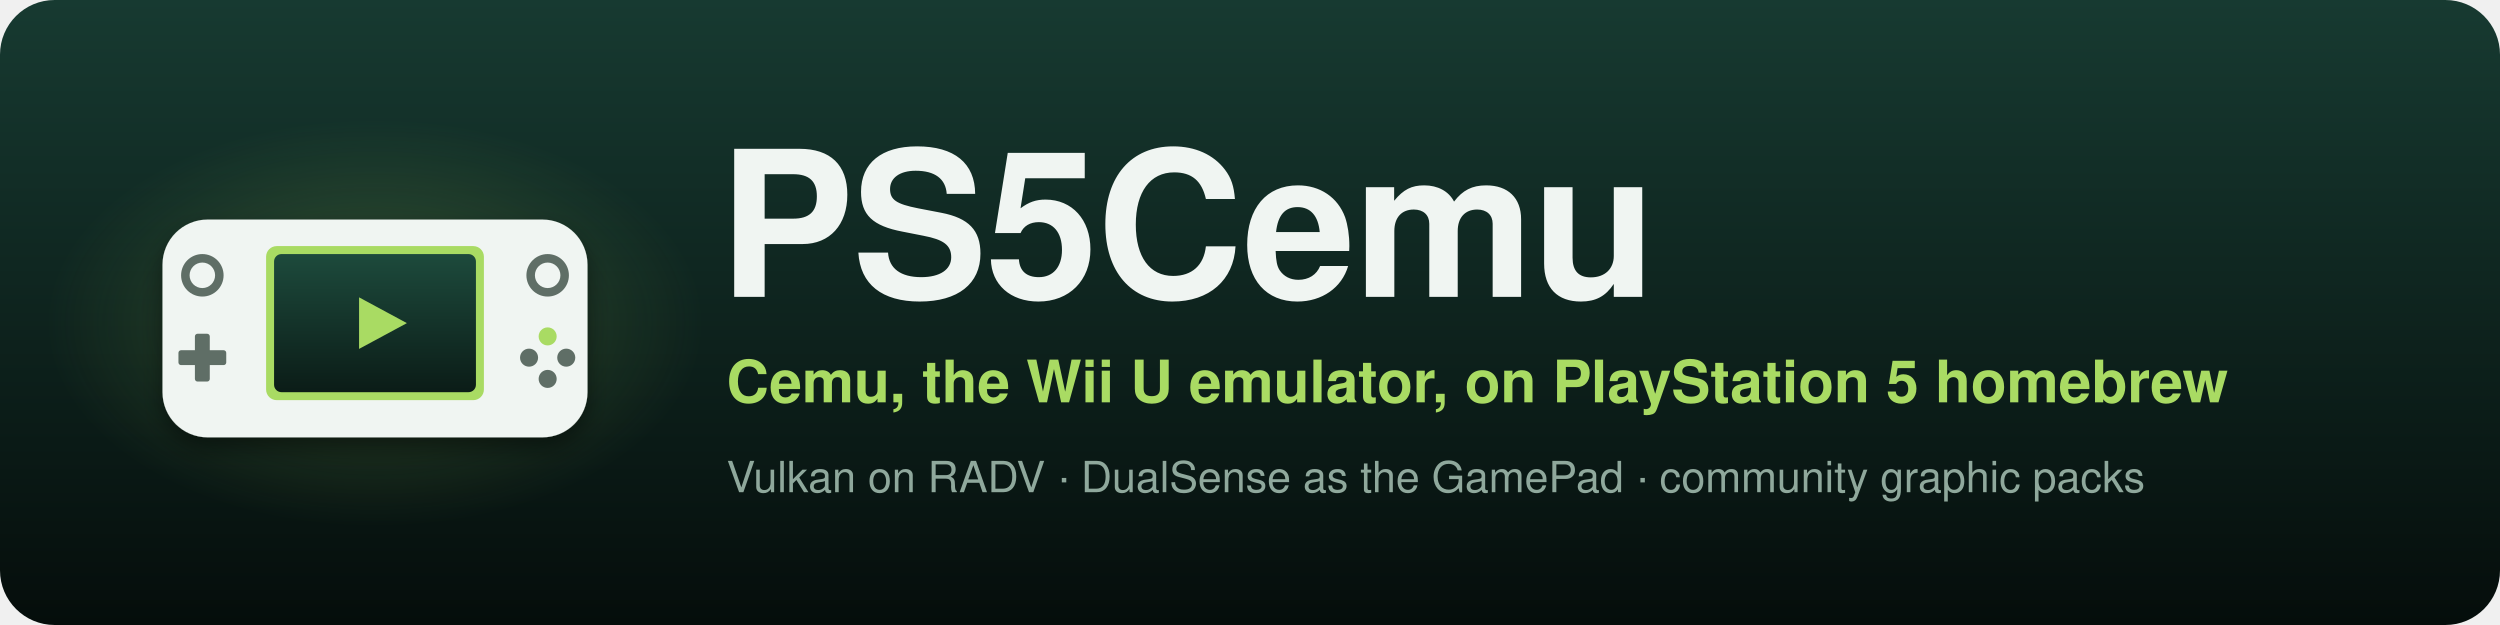
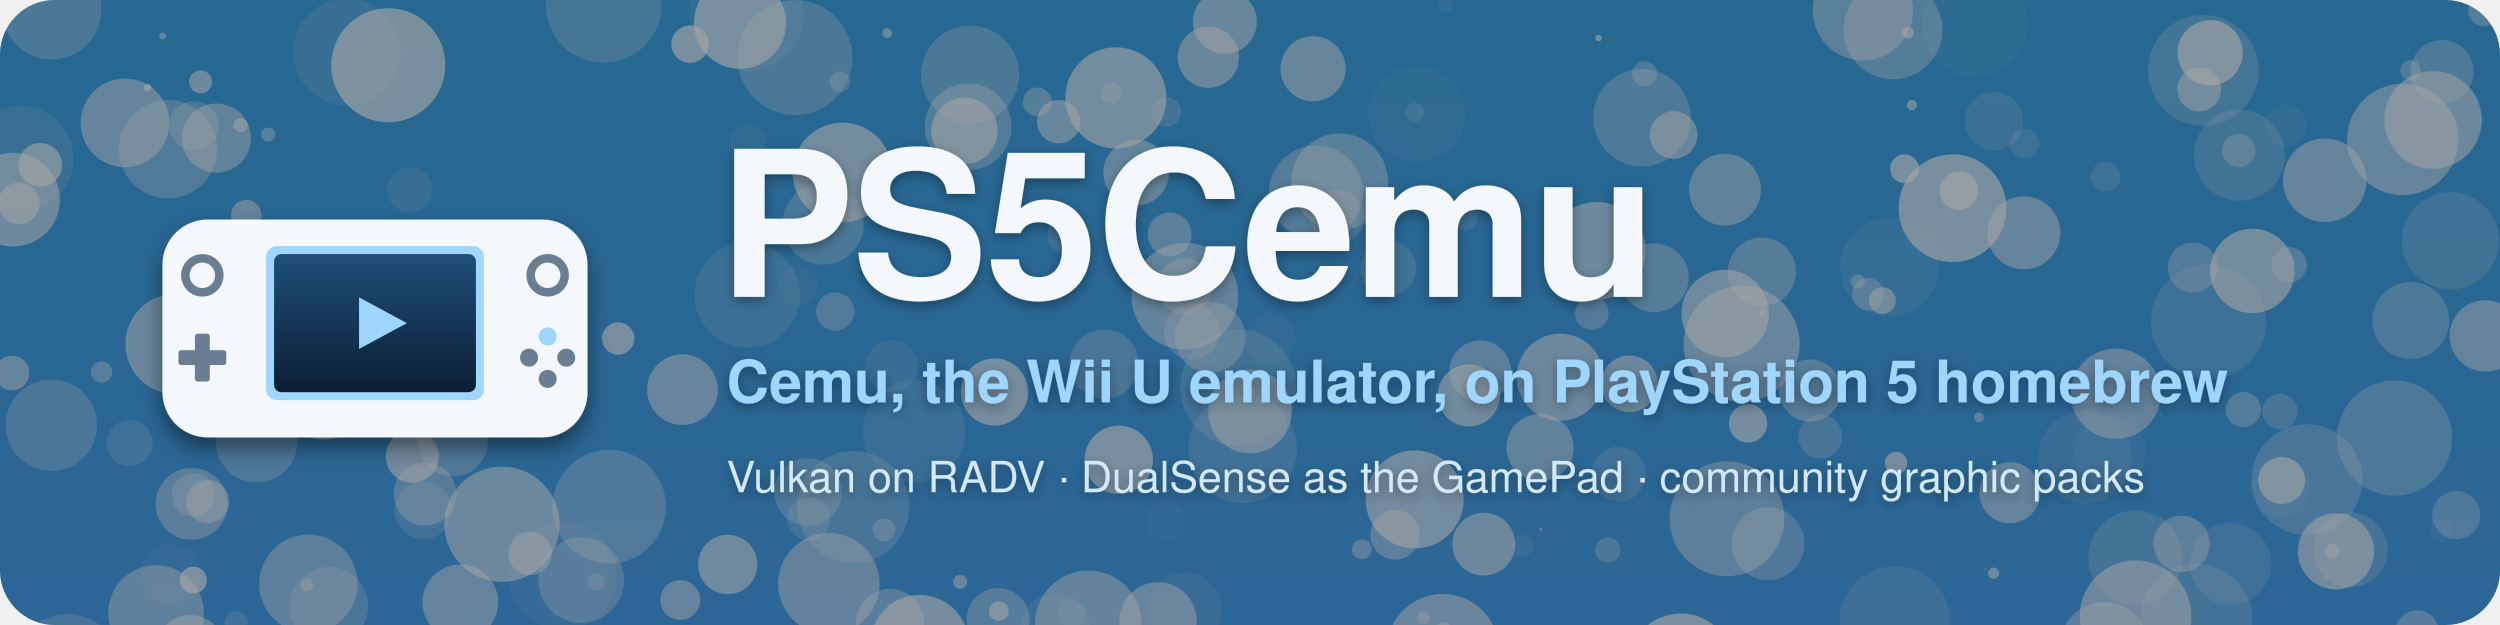
<svg xmlns="http://www.w3.org/2000/svg" width="1280" height="320" viewBox="0 0 1280 320" role="img" aria-label="PS5Cemu: Cemu, the Wii U emulator, on PlayStation 5 homebrew">
  <defs>
-     <linearGradient id="tile" x1="0" y1="0" x2="0" y2="1">
-       <stop offset="0" stop-color="#173a31" />
-       <stop offset="1" stop-color="#050d0b" />
+     <clipPath id="tile">
+       <rect width="1280" height="320" rx="28" />
+     </clipPath>
+     <linearGradient id="sky" x1="0" y1="0" x2="0" y2="1">
+       <stop offset="0" stop-color="#3b9fdf" />
+       <stop offset="1" stop-color="#449ce6" />
    </linearGradient>
-     <radialGradient id="glow" cx="192.0" cy="165.44" r="168.64" gradientUnits="userSpaceOnUse" gradientTransform="translate(0 165.44) scale(1 0.62) translate(0 -165.44)">
-       <stop offset="0" stop-color="#a9db63" stop-opacity="0.24" />
-       <stop offset="1" stop-color="#a9db63" stop-opacity="0" />
-     </radialGradient>
    <linearGradient id="screen" x1="0" y1="0" x2="0" y2="1">
-       <stop offset="0" stop-color="#1d4a3c" />
-       <stop offset="1" stop-color="#0b1c17" />
+       <stop offset="0" stop-color="#1e4f7a" />
+       <stop offset="1" stop-color="#0b1e33" />
    </linearGradient>
    <filter id="shadow" x="-20%" y="-30%" width="140%" height="170%">
      <feDropShadow dx="0" dy="5.4" stdDeviation="5.4" flood-color="#000" flood-opacity="0.45" />
    </filter>
+     <filter id="text-shadow" x="-5%" y="-30%" width="110%" height="160%">
+       <feDropShadow dx="0" dy="2" stdDeviation="3" flood-color="#000" flood-opacity="0.35" />
+     </filter>
  </defs>
-   <rect width="1280" height="320" rx="28" fill="url(#tile)" />
-   <rect width="1280" height="320" rx="28" fill="url(#glow)" />
-   <rect x="83.2" y="112.4" width="217.6" height="111.52" rx="23.12" fill="#f0f5f2" filter="url(#shadow)" />
-   <rect x="136.24" y="126.0" width="111.52" height="78.88" rx="5.44" fill="#a9db63" />
+   <g clip-path="url(#tile)">
+     <rect width="1280" height="320" fill="url(#sky)" />
+     <circle cx="1126.0" cy="45.8" r="11.2" fill="#fff" fill-opacity="0.50" />
+     <circle cx="278.3" cy="204.9" r="7.1" fill="#fff" fill-opacity="0.41" />
+     <circle cx="739.1" cy="323.7" r="5.0" fill="#fff" fill-opacity="0.40" />
+     <circle cx="491.6" cy="297.9" r="3.6" fill="#fff" fill-opacity="0.49" />
+     <circle cx="98.1" cy="258.0" r="18.4" fill="#fff" fill-opacity="0.38" />
+     <circle cx="86.0" cy="76.4" r="25.2" fill="#fff" fill-opacity="0.31" />
+     <circle cx="895.0" cy="216.8" r="9.8" fill="#fff" fill-opacity="0.61" />
+     <circle cx="10.5" cy="81.3" r="27.1" fill="#fff" fill-opacity="0.13" />
+     <circle cx="1181.2" cy="245.6" r="28.4" fill="#fff" fill-opacity="0.24" />
+     <circle cx="779.5" cy="279.4" r="5.6" fill="#fff" fill-opacity="0.11" />
+     <circle cx="456.5" cy="187.5" r="13.4" fill="#fff" fill-opacity="0.12" />
+     <circle cx="64.0" cy="62.9" r="22.7" fill="#fff" fill-opacity="0.48" />
+     <circle cx="1146.6" cy="79.5" r="23.3" fill="#fff" fill-opacity="0.19" />
+     <circle cx="1131.6" cy="27.0" r="16.7" fill="#fff" fill-opacity="0.65" />
+     <circle cx="427.6" cy="159.5" r="9.8" fill="#fff" fill-opacity="0.32" />
+     <circle cx="137.3" cy="68.9" r="3.6" fill="#fff" fill-opacity="0.39" />
+     <circle cx="1016.5" cy="291.4" r="0.9" fill="#fff" fill-opacity="0.20" />
+     <circle cx="408.5" cy="146.1" r="10.2" fill="#fff" fill-opacity="0.07" />
+     <circle cx="1036.7" cy="73.4" r="7.5" fill="#fff" fill-opacity="0.16" />
+     <circle cx="198.8" cy="33.4" r="29.2" fill="#fff" fill-opacity="0.64" />
+     <circle cx="724.5" cy="57.5" r="4.8" fill="#fff" fill-opacity="0.16" />
+     <circle cx="159.3" cy="169.0" r="6.3" fill="#fff" fill-opacity="0.30" />
+     <circle cx="902.1" cy="139.1" r="17.5" fill="#fff" fill-opacity="0.35" />
+     <circle cx="99.0" cy="253.4" r="11.0" fill="#fff" fill-opacity="0.28" />
+     <circle cx="383.0" cy="72.2" r="8.9" fill="#fff" fill-opacity="0.08" />
+     <circle cx="1128.1" cy="36.0" r="28.4" fill="#fff" fill-opacity="0.21" />
+     <circle cx="66.4" cy="226.9" r="11.8" fill="#fff" fill-opacity="0.17" />
+     <circle cx="6.7" cy="102.2" r="24.0" fill="#fff" fill-opacity="0.54" />
+     <circle cx="349.4" cy="199.5" r="18.1" fill="#fff" fill-opacity="0.49" />
+     <circle cx="606.6" cy="312.2" r="19.0" fill="#fff" fill-opacity="0.10" />
+     <circle cx="759.7" cy="278.6" r="16.1" fill="#fff" fill-opacity="0.53" />
+     <circle cx="1234.3" cy="164.1" r="19.7" fill="#fff" fill-opacity="0.29" />
+     <circle cx="1142.0" cy="288.7" r="21.0" fill="#fff" fill-opacity="0.14" />
+     <circle cx="840.7" cy="60.3" r="25.0" fill="#fff" fill-opacity="0.29" />
+     <circle cx="842.0" cy="37.8" r="6.4" fill="#fff" fill-opacity="0.29" />
+     <circle cx="788.5" cy="229.1" r="17.2" fill="#fff" fill-opacity="0.45" />
+     <circle cx="672.3" cy="35.2" r="16.7" fill="#fff" fill-opacity="0.49" />
+     <circle cx="905.2" cy="278.3" r="18.7" fill="#fff" fill-opacity="0.29" />
+     <circle cx="1077.3" cy="331.0" r="22.7" fill="#fff" fill-opacity="0.37" />
+     <circle cx="818.5" cy="19.5" r="1.7" fill="#fff" fill-opacity="0.61" />
+     <circle cx="856.9" cy="69.1" r="12.2" fill="#fff" fill-opacity="0.51" />
+     <circle cx="235.7" cy="308.4" r="19.4" fill="#fff" fill-opacity="0.46" />
+     <circle cx="231.9" cy="226.1" r="17.8" fill="#fff" fill-opacity="0.30" />
+     <circle cx="975.1" cy="86.4" r="7.4" fill="#fff" fill-opacity="0.64" />
+     <circle cx="257.0" cy="268.4" r="29.5" fill="#fff" fill-opacity="0.53" />
+     <circle cx="99.3" cy="64.5" r="12.6" fill="#fff" fill-opacity="0.27" />
+     <circle cx="1167.3" cy="210.7" r="9.1" fill="#fff" fill-opacity="0.23" />
+     <circle cx="1078.1" cy="90.4" r="7.6" fill="#fff" fill-opacity="0.17" />
+     <circle cx="34.6" cy="341.5" r="27.1" fill="#fff" fill-opacity="0.22" />
+     <circle cx="757.9" cy="190.1" r="15.8" fill="#fff" fill-opacity="0.41" />
+     <circle cx="372.6" cy="289.0" r="15.2" fill="#fff" fill-opacity="0.55" />
+     <circle cx="495.7" cy="64.9" r="22.2" fill="#fff" fill-opacity="0.34" />
+     <circle cx="1080.3" cy="231.3" r="18.4" fill="#fff" fill-opacity="0.07" />
+     <circle cx="902.5" cy="159.8" r="1.9" fill="#fff" fill-opacity="0.41" />
+     <circle cx="932.0" cy="223.5" r="11.2" fill="#fff" fill-opacity="0.23" />
+     <circle cx="634.0" cy="198.5" r="29.8" fill="#fff" fill-opacity="0.18" />
+     <circle cx="557.2" cy="319.4" r="27.3" fill="#fff" fill-opacity="0.45" />
+     <circle cx="297.6" cy="297.1" r="21.9" fill="#fff" fill-opacity="0.29" />
+     <circle cx="493.8" cy="67.0" r="17.0" fill="#fff" fill-opacity="0.57" />
+     <circle cx="1146.2" cy="77.0" r="8.5" fill="#fff" fill-opacity="0.32" />
+     <circle cx="1067.5" cy="234.0" r="23.9" fill="#fff" fill-opacity="0.11" />
+     <circle cx="738.7" cy="332.8" r="28.7" fill="#fff" fill-opacity="0.50" />
+     <circle cx="311.9" cy="259.4" r="29.1" fill="#fff" fill-opacity="0.30" />
+     <circle cx="999.7" cy="106.6" r="27.6" fill="#fff" fill-opacity="0.63" />
+     <circle cx="1124.5" cy="317.3" r="28.7" fill="#fff" fill-opacity="0.19" />
+     <circle cx="619.6" cy="172.8" r="18.1" fill="#fff" fill-opacity="0.33" />
+     <circle cx="641.1" cy="200.7" r="1.2" fill="#fff" fill-opacity="0.53" />
+     <circle cx="1254.6" cy="123.3" r="24.9" fill="#fff" fill-opacity="0.18" />
+     <circle cx="1083.3" cy="201.6" r="23.1" fill="#fff" fill-opacity="0.46" />
+     <circle cx="725.4" cy="58.3" r="24.8" fill="#fff" fill-opacity="0.06" />
+     <circle cx="421.4" cy="114.7" r="20.8" fill="#fff" fill-opacity="0.27" />
+     <circle cx="382.0" cy="6.9" r="29.5" fill="#fff" fill-opacity="0.08" />
+     <circle cx="860.5" cy="341.0" r="26.9" fill="#fff" fill-opacity="0.63" />
+     <circle cx="967.5" cy="136.7" r="25.4" fill="#fff" fill-opacity="0.09" />
+     <circle cx="1020.7" cy="293.5" r="2.9" fill="#fff" fill-opacity="0.54" />
+     <circle cx="569.0" cy="47.6" r="5.4" fill="#fff" fill-opacity="0.28" />
+     <circle cx="414.0" cy="265.6" r="11.0" fill="#fff" fill-opacity="0.18" />
+     <circle cx="627.1" cy="11.2" r="16.4" fill="#fff" fill-opacity="0.50" />
+     <circle cx="596.7" cy="266.7" r="10.1" fill="#fff" fill-opacity="0.05" />
+     <circle cx="378.9" cy="11.6" r="23.6" fill="#fff" fill-opacity="0.61" />
+     <circle cx="249.4" cy="183.0" r="15.1" fill="#fff" fill-opacity="0.20" />
+     <circle cx="177.6" cy="26.6" r="27.4" fill="#fff" fill-opacity="0.13" />
+     <circle cx="883.3" cy="160.5" r="22.4" fill="#fff" fill-opacity="0.56" />
+     <circle cx="131.4" cy="226.1" r="20.9" fill="#fff" fill-opacity="0.28" />
+     <circle cx="710.9" cy="137.3" r="14.2" fill="#fff" fill-opacity="0.19" />
+     <circle cx="572.8" cy="235.4" r="17.5" fill="#fff" fill-opacity="0.62" />
+     <circle cx="1011.0" cy="12.4" r="27.0" fill="#fff" fill-opacity="0.06" />
+     <circle cx="598.9" cy="120.0" r="11.2" fill="#fff" fill-opacity="0.40" />
+     <circle cx="1170.2" cy="64.1" r="10.9" fill="#fff" fill-opacity="0.08" />
+     <circle cx="166.0" cy="198.6" r="26.4" fill="#fff" fill-opacity="0.62" />
+     <circle cx="382.6" cy="151.0" r="27.0" fill="#fff" fill-opacity="0.14" />
+     <circle cx="953.8" cy="5.3" r="25.7" fill="#fff" fill-opacity="0.41" />
+     <circle cx="969.2" cy="15.3" r="25.3" fill="#fff" fill-opacity="0.34" />
+     <circle cx="1196.0" cy="282.3" r="19.5" fill="#fff" fill-opacity="0.57" />
+     <circle cx="424.4" cy="298.9" r="26.0" fill="#fff" fill-opacity="0.44" />
+     <circle cx="106.3" cy="256.8" r="11.0" fill="#fff" fill-opacity="0.43" />
+     <circle cx="89.9" cy="176.1" r="25.7" fill="#fff" fill-opacity="0.51" />
+     <circle cx="1117.0" cy="278.4" r="14.4" fill="#fff" fill-opacity="0.40" />
+     <circle cx="1237.6" cy="323.8" r="11.3" fill="#fff" fill-opacity="0.36" />
+     <circle cx="110.8" cy="70.7" r="17.7" fill="#fff" fill-opacity="0.45" />
+     <circle cx="217.6" cy="253.0" r="16.1" fill="#fff" fill-opacity="0.35" />
+     <circle cx="1036.2" cy="119.2" r="18.7" fill="#fff" fill-opacity="0.48" />
+     <circle cx="211.1" cy="233.6" r="13.6" fill="#fff" fill-opacity="0.58" />
+     <circle cx="1093.3" cy="285.5" r="24.1" fill="#fff" fill-opacity="0.20" />
+     <circle cx="684.8" cy="111.1" r="13.9" fill="#fff" fill-opacity="0.21" />
+     <circle cx="749.6" cy="110.9" r="6.9" fill="#fff" fill-opacity="0.16" />
+     <circle cx="606.7" cy="151.7" r="27.3" fill="#fff" fill-opacity="0.45" />
+     <circle cx="546.2" cy="120.2" r="9.9" fill="#fff" fill-opacity="0.18" />
+     <circle cx="724.3" cy="255.7" r="25.1" fill="#fff" fill-opacity="0.58" />
+     <circle cx="714.3" cy="273.8" r="12.7" fill="#fff" fill-opacity="0.40" />
+     <circle cx="436.9" cy="259.6" r="28.7" fill="#fff" fill-opacity="0.22" />
+     <circle cx="75.6" cy="44.8" r="1.9" fill="#fff" fill-opacity="0.65" />
+     <circle cx="123.2" cy="64.1" r="3.6" fill="#fff" fill-opacity="0.50" />
+     <circle cx="126.1" cy="110.1" r="7.8" fill="#fff" fill-opacity="0.47" />
+     <circle cx="650.1" cy="173.2" r="13.2" fill="#fff" fill-opacity="0.06" />
+     <circle cx="571.3" cy="50.1" r="25.9" fill="#fff" fill-opacity="0.59" />
+     <circle cx="430.1" cy="41.9" r="5.3" fill="#fff" fill-opacity="0.26" />
+     <circle cx="1226.0" cy="224.3" r="29.5" fill="#fff" fill-opacity="0.27" />
+     <circle cx="1190.3" cy="92.3" r="21.4" fill="#fff" fill-opacity="0.48" />
+     <circle cx="540.2" cy="321.7" r="17.8" fill="#fff" fill-opacity="0.11" />
+     <circle cx="348.3" cy="307.2" r="10.2" fill="#fff" fill-opacity="0.47" />
+     <circle cx="454.2" cy="16.9" r="2.5" fill="#fff" fill-opacity="0.54" />
+     <circle cx="128.3" cy="173.4" r="0.7" fill="#fff" fill-opacity="0.07" />
+     <circle cx="120.9" cy="318.8" r="5.9" fill="#fff" fill-opacity="0.17" />
+     <circle cx="828.8" cy="242.7" r="14.0" fill="#fff" fill-opacity="0.17" />
+     <circle cx="1230.2" cy="71.4" r="28.5" fill="#fff" fill-opacity="0.47" />
+     <circle cx="970.2" cy="318.3" r="28.4" fill="#fff" fill-opacity="0.13" />
+     <circle cx="1130.8" cy="164.7" r="29.5" fill="#fff" fill-opacity="0.17" />
+     <circle cx="407.0" cy="29.5" r="29.4" fill="#fff" fill-opacity="0.28" />
+     <circle cx="1194.2" cy="282.1" r="3.6" fill="#fff" fill-opacity="0.43" />
+     <circle cx="288.1" cy="294.8" r="27.6" fill="#fff" fill-opacity="0.09" />
+     <circle cx="1271.7" cy="5.4" r="8.0" fill="#fff" fill-opacity="0.35" />
+     <circle cx="305.2" cy="297.9" r="4.5" fill="#fff" fill-opacity="0.24" />
+     <circle cx="102.7" cy="41.9" r="5.9" fill="#fff" fill-opacity="0.54" />
+     <circle cx="823.2" cy="281.6" r="6.5" fill="#fff" fill-opacity="0.27" />
+     <circle cx="193.9" cy="151.5" r="22.5" fill="#fff" fill-opacity="0.50" />
+     <circle cx="592.9" cy="317.9" r="19.8" fill="#fff" fill-opacity="0.47" />
+     <circle cx="1168.2" cy="246.0" r="12.0" fill="#fff" fill-opacity="0.61" />
+     <circle cx="9.7" cy="104.1" r="10.6" fill="#fff" fill-opacity="0.52" />
+     <circle cx="1245.7" cy="61.4" r="25.0" fill="#fff" fill-opacity="0.53" />
+     <circle cx="1153.2" cy="138.7" r="21.6" fill="#fff" fill-opacity="0.60" />
+     <circle cx="636.2" cy="229.8" r="27.8" fill="#fff" fill-opacity="0.17" />
+     <circle cx="413.7" cy="251.9" r="17.3" fill="#fff" fill-opacity="0.27" />
+     <circle cx="752.0" cy="202.5" r="15.9" fill="#fff" fill-opacity="0.57" />
+     <circle cx="1106.6" cy="212.4" r="0.7" fill="#fff" fill-opacity="0.17" />
+     <circle cx="316.5" cy="173.3" r="8.3" fill="#fff" fill-opacity="0.62" />
+     <circle cx="599.8" cy="245.2" r="1.5" fill="#fff" fill-opacity="0.11" />
+     <circle cx="565.4" cy="186.4" r="17.8" fill="#fff" fill-opacity="0.25" />
+     <circle cx="353.3" cy="22.6" r="9.6" fill="#fff" fill-opacity="0.63" />
+     <circle cx="1003.0" cy="97.6" r="9.9" fill="#fff" fill-opacity="0.64" />
+     <circle cx="1250.0" cy="271.6" r="6.2" fill="#fff" fill-opacity="0.07" />
+     <circle cx="509.2" cy="200.7" r="17.2" fill="#fff" fill-opacity="0.60" />
+     <circle cx="52.0" cy="190.5" r="5.5" fill="#fff" fill-opacity="0.37" />
+     <circle cx="610.3" cy="169.8" r="14.4" fill="#fff" fill-opacity="0.24" />
+     <circle cx="209.8" cy="97.2" r="11.6" fill="#fff" fill-opacity="0.11" />
+     <circle cx="196.7" cy="19.5" r="0.7" fill="#fff" fill-opacity="0.51" />
+     <circle cx="20.6" cy="84.4" r="11.2" fill="#fff" fill-opacity="0.59" />
+     <circle cx="139.2" cy="160.7" r="17.4" fill="#fff" fill-opacity="0.06" />
+     <circle cx="99.0" cy="297.0" r="6.9" fill="#fff" fill-opacity="0.65" />
+     <circle cx="834.3" cy="196.5" r="14.5" fill="#fff" fill-opacity="0.53" />
+     <circle cx="788.8" cy="271.1" r="0.9" fill="#fff" fill-opacity="0.38" />
+     <circle cx="548.6" cy="313.8" r="7.1" fill="#fff" fill-opacity="0.11" />
+     <circle cx="452.6" cy="271.3" r="5.8" fill="#fff" fill-opacity="0.29" />
+     <circle cx="83.3" cy="18.4" r="1.8" fill="#fff" fill-opacity="0.44" />
+     <circle cx="883.2" cy="97.1" r="18.4" fill="#fff" fill-opacity="0.44" />
+     <circle cx="97.4" cy="332.5" r="17.6" fill="#fff" fill-opacity="0.48" />
+     <circle cx="470.8" cy="329.8" r="25.2" fill="#fff" fill-opacity="0.61" />
+     <circle cx="606.6" cy="146.6" r="14.3" fill="#fff" fill-opacity="0.31" />
+     <circle cx="271.4" cy="283.3" r="11.1" fill="#fff" fill-opacity="0.46" />
+     <circle cx="976.9" cy="16.7" r="3.0" fill="#fff" fill-opacity="0.59" />
+     <circle cx="157.1" cy="299.5" r="3.2" fill="#fff" fill-opacity="0.37" />
+     <circle cx="1172.0" cy="135.6" r="9.1" fill="#fff" fill-opacity="0.33" />
+     <circle cx="640.0" cy="210.7" r="21.4" fill="#fff" fill-opacity="0.51" />
+     <circle cx="1029.0" cy="252.3" r="15.6" fill="#fff" fill-opacity="0.47" />
+     <circle cx="740.2" cy="2.9" r="3.6" fill="#fff" fill-opacity="0.09" />
+     <circle cx="728.8" cy="316.2" r="3.2" fill="#fff" fill-opacity="0.35" />
+     <circle cx="1234.1" cy="36.0" r="5.2" fill="#fff" fill-opacity="0.33" />
+     <circle cx="891.7" cy="176.0" r="29.7" fill="#fff" fill-opacity="0.49" />
+     <circle cx="26.3" cy="217.7" r="23.4" fill="#fff" fill-opacity="0.25" />
+     <circle cx="581.7" cy="88.4" r="16.8" fill="#fff" fill-opacity="0.47" />
+     <circle cx="511.0" cy="317.2" r="16.1" fill="#fff" fill-opacity="0.34" />
+     <circle cx="688.7" cy="138.1" r="0.9" fill="#fff" fill-opacity="0.37" />
+     <circle cx="1272.5" cy="172.0" r="18.3" fill="#fff" fill-opacity="0.47" />
+     <circle cx="1122.7" cy="137.0" r="12.8" fill="#fff" fill-opacity="0.32" />
+     <circle cx="1020.9" cy="62.1" r="15.0" fill="#fff" fill-opacity="0.15" />
+     <circle cx="978.9" cy="53.8" r="2.6" fill="#fff" fill-opacity="0.55" />
+     <circle cx="673.8" cy="98.6" r="24.1" fill="#fff" fill-opacity="0.34" />
+     <circle cx="597.2" cy="57.3" r="7.5" fill="#fff" fill-opacity="0.20" />
+     <circle cx="1013.2" cy="213.7" r="2.5" fill="#fff" fill-opacity="0.46" />
+     <circle cx="618.7" cy="29.3" r="15.7" fill="#fff" fill-opacity="0.51" />
+     <circle cx="1250.3" cy="36.7" r="16.2" fill="#fff" fill-opacity="0.30" />
+     <circle cx="1148.6" cy="209.7" r="9.0" fill="#fff" fill-opacity="0.33" />
+     <circle cx="542.0" cy="62.3" r="11.1" fill="#fff" fill-opacity="0.50" />
+     <circle cx="697.3" cy="281.2" r="5.1" fill="#fff" fill-opacity="0.39" />
+     <circle cx="1167.6" cy="250.1" r="15.2" fill="#fff" fill-opacity="0.06" />
+     <circle cx="1093.4" cy="315.5" r="28.6" fill="#fff" fill-opacity="0.52" />
+     <circle cx="926.7" cy="199.9" r="15.9" fill="#fff" fill-opacity="0.37" />
+     <circle cx="87.1" cy="293.8" r="15.3" fill="#fff" fill-opacity="0.06" />
+     <circle cx="798.8" cy="193.1" r="22.3" fill="#fff" fill-opacity="0.53" />
+     <circle cx="157.9" cy="298.9" r="25.2" fill="#fff" fill-opacity="0.40" />
+     <circle cx="26.4" cy="4.9" r="25.5" fill="#fff" fill-opacity="0.28" />
+     <circle cx="815.0" cy="160.3" r="8.6" fill="#fff" fill-opacity="0.32" />
+     <circle cx="468.0" cy="220.9" r="26.2" fill="#fff" fill-opacity="0.12" />
+     <circle cx="1257.6" cy="263.7" r="12.3" fill="#fff" fill-opacity="0.30" />
+     <circle cx="455.7" cy="319.0" r="17.5" fill="#fff" fill-opacity="0.35" />
+     <circle cx="168.4" cy="310.4" r="20.1" fill="#fff" fill-opacity="0.23" />
+     <circle cx="685.9" cy="93.1" r="24.8" fill="#fff" fill-opacity="0.39" />
+     <circle cx="951.2" cy="144.2" r="3.6" fill="#fff" fill-opacity="0.36" />
+     <circle cx="963.8" cy="153.9" r="6.9" fill="#fff" fill-opacity="0.52" />
+     <circle cx="970.8" cy="237.1" r="5.8" fill="#fff" fill-opacity="0.59" />
+     <circle cx="309.1" cy="2.4" r="29.7" fill="#fff" fill-opacity="0.24" />
+     <circle cx="884.2" cy="265.6" r="29.4" fill="#fff" fill-opacity="0.40" />
+     <circle cx="511.4" cy="312.9" r="5.0" fill="#fff" fill-opacity="0.58" />
+     <circle cx="956.5" cy="150.7" r="8.3" fill="#fff" fill-opacity="0.32" />
+     <circle cx="6.1" cy="191.0" r="8.9" fill="#fff" fill-opacity="0.48" />
+     <circle cx="847.0" cy="142.2" r="17.6" fill="#fff" fill-opacity="0.35" />
+     <circle cx="431.3" cy="88.3" r="25.5" fill="#fff" fill-opacity="0.59" />
+     <circle cx="79.9" cy="313.9" r="24.5" fill="#fff" fill-opacity="0.42" />
+     <circle cx="1203.4" cy="281.6" r="19.1" fill="#fff" fill-opacity="0.21" />
+     <circle cx="817.6" cy="128.4" r="25.0" fill="#fff" fill-opacity="0.55" />
+     <circle cx="496.7" cy="38.2" r="25.1" fill="#fff" fill-opacity="0.28" />
+     <circle cx="216.8" cy="261.4" r="14.7" fill="#fff" fill-opacity="0.18" />
+     <circle cx="531.1" cy="52.2" r="7.4" fill="#fff" fill-opacity="0.36" />
+     <rect width="1280" height="320" fill="#000" fill-opacity="0.35" />
+   </g>
+   <rect x="83.2" y="112.4" width="217.6" height="111.52" rx="23.12" fill="#f4f8fc" filter="url(#shadow)" />
+   <rect x="136.24" y="126.0" width="111.52" height="78.88" rx="5.44" fill="#9fd6ff" />
  <rect x="140.32" y="130.08" width="103.36" height="70.72" rx="3.81" fill="url(#screen)" />
-   <polygon points="183.84,152.24 183.84,178.64 208.32,165.44" fill="#a9db63" />
-   <circle cx="103.6" cy="140.96" r="10.88" fill="#5f6e66" />
-   <circle cx="103.6" cy="140.96" r="6.53" fill="#f0f5f2" />
-   <circle cx="280.4" cy="140.96" r="10.88" fill="#5f6e66" />
-   <circle cx="280.4" cy="140.96" r="6.53" fill="#f0f5f2" />
-   <rect x="91.36" y="179.31" width="24.48" height="7.62" rx="1.36" fill="#5f6e66" />
-   <rect x="99.79" y="170.88" width="7.62" height="24.48" rx="1.36" fill="#5f6e66" />
-   <circle cx="280.4" cy="172.24" r="4.62" fill="#a9db63" />
-   <circle cx="289.92" cy="183.12" r="4.62" fill="#5f6e66" />
-   <circle cx="270.88" cy="183.12" r="4.62" fill="#5f6e66" />
-   <circle cx="280.4" cy="194.0" r="4.62" fill="#5f6e66" />
-   <text x="368" y="152" font-family="'Segoe UI', 'Helvetica Neue', Helvetica, Arial, sans-serif" font-size="104" font-weight="800" letter-spacing="-1" fill="#f0f5f2">PS5Cemu</text>
-   <text x="372" y="206" font-family="'Segoe UI', 'Helvetica Neue', Helvetica, Arial, sans-serif" font-size="30" font-weight="600" fill="#a9db63">Cemu, the Wii U emulator, on PlayStation 5 homebrew</text>
-   <text x="372" y="252" font-family="'Segoe UI', 'Helvetica Neue', Helvetica, Arial, sans-serif" font-size="22" fill="#8fa89c">Vulkan on RADV · DualSense as the GamePad · community graphic packs</text>
+   <polygon points="183.84,152.24 183.84,178.64 208.32,165.44" fill="#9fd6ff" />
+   <circle cx="103.6" cy="140.96" r="10.88" fill="#6a7e93" />
+   <circle cx="103.6" cy="140.96" r="6.53" fill="#f4f8fc" />
+   <circle cx="280.4" cy="140.96" r="10.88" fill="#6a7e93" />
+   <circle cx="280.4" cy="140.96" r="6.53" fill="#f4f8fc" />
+   <rect x="91.36" y="179.31" width="24.48" height="7.62" rx="1.36" fill="#6a7e93" />
+   <rect x="99.79" y="170.88" width="7.62" height="24.48" rx="1.36" fill="#6a7e93" />
+   <circle cx="280.4" cy="172.24" r="4.62" fill="#9fd6ff" />
+   <circle cx="289.92" cy="183.12" r="4.62" fill="#6a7e93" />
+   <circle cx="270.88" cy="183.12" r="4.62" fill="#6a7e93" />
+   <circle cx="280.4" cy="194.0" r="4.62" fill="#6a7e93" />
+   <g font-family="'Segoe UI', 'Helvetica Neue', Helvetica, Arial, sans-serif" filter="url(#text-shadow)">
+     <text x="368" y="152" font-size="104" font-weight="800" letter-spacing="-1" fill="#f4f8fc">PS5Cemu</text>
+     <text x="372" y="206" font-size="30" font-weight="600" fill="#9fd6ff">Cemu, the Wii U emulator, on PlayStation 5 homebrew</text>
+     <text x="372" y="252" font-size="22" fill="#d3e9fb">Vulkan on RADV · DualSense as the GamePad · community graphic packs</text>
+   </g>
</svg>
